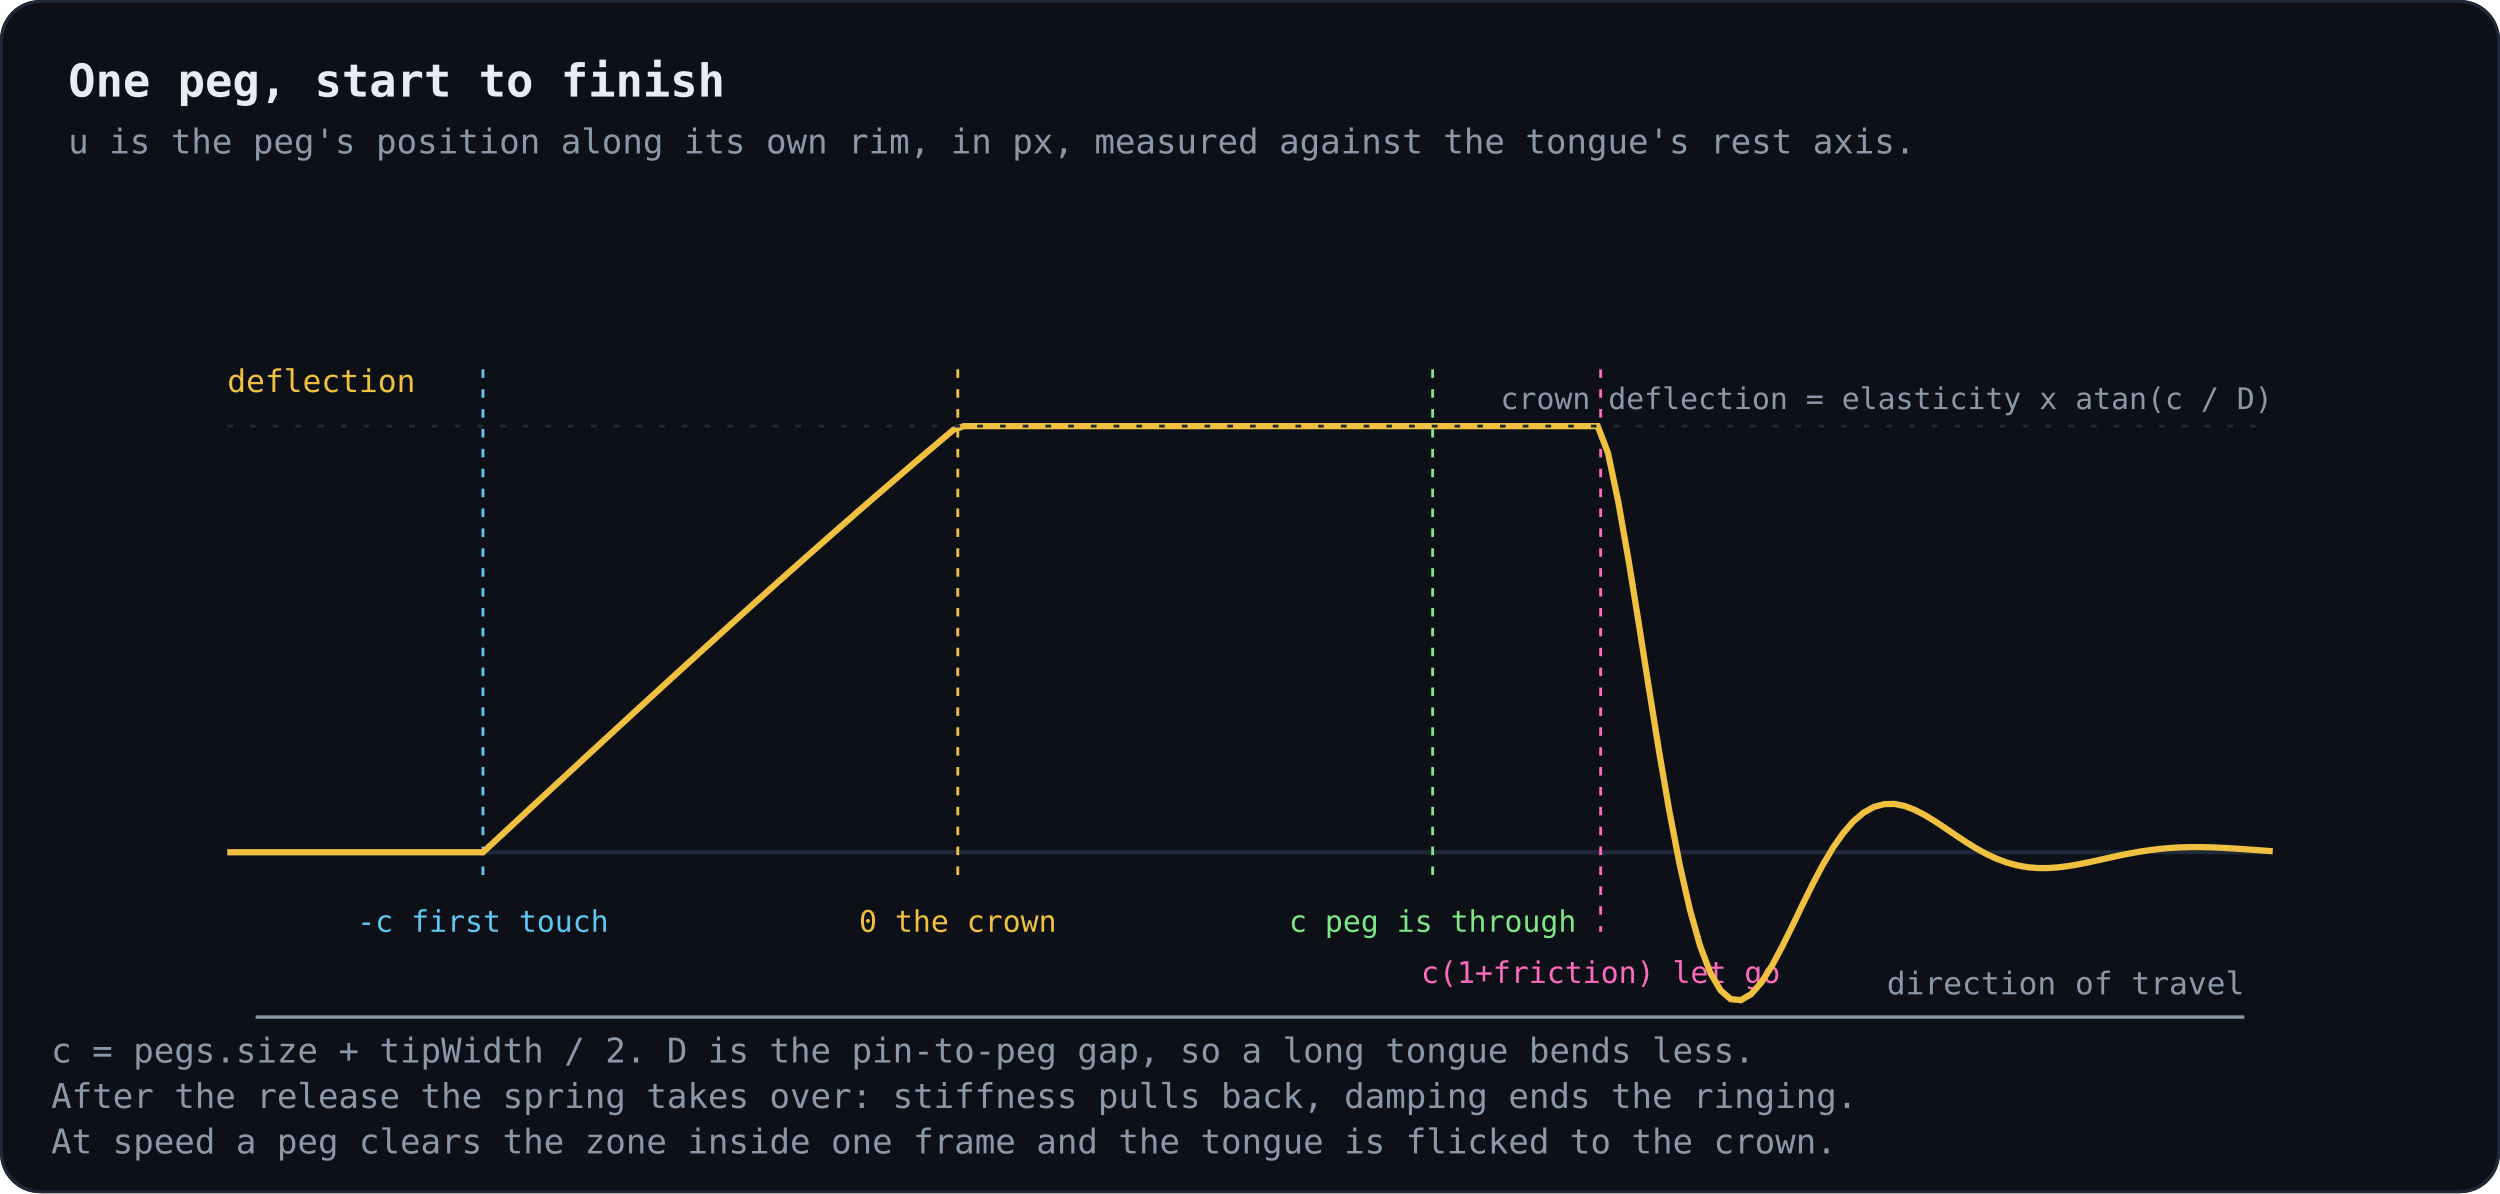
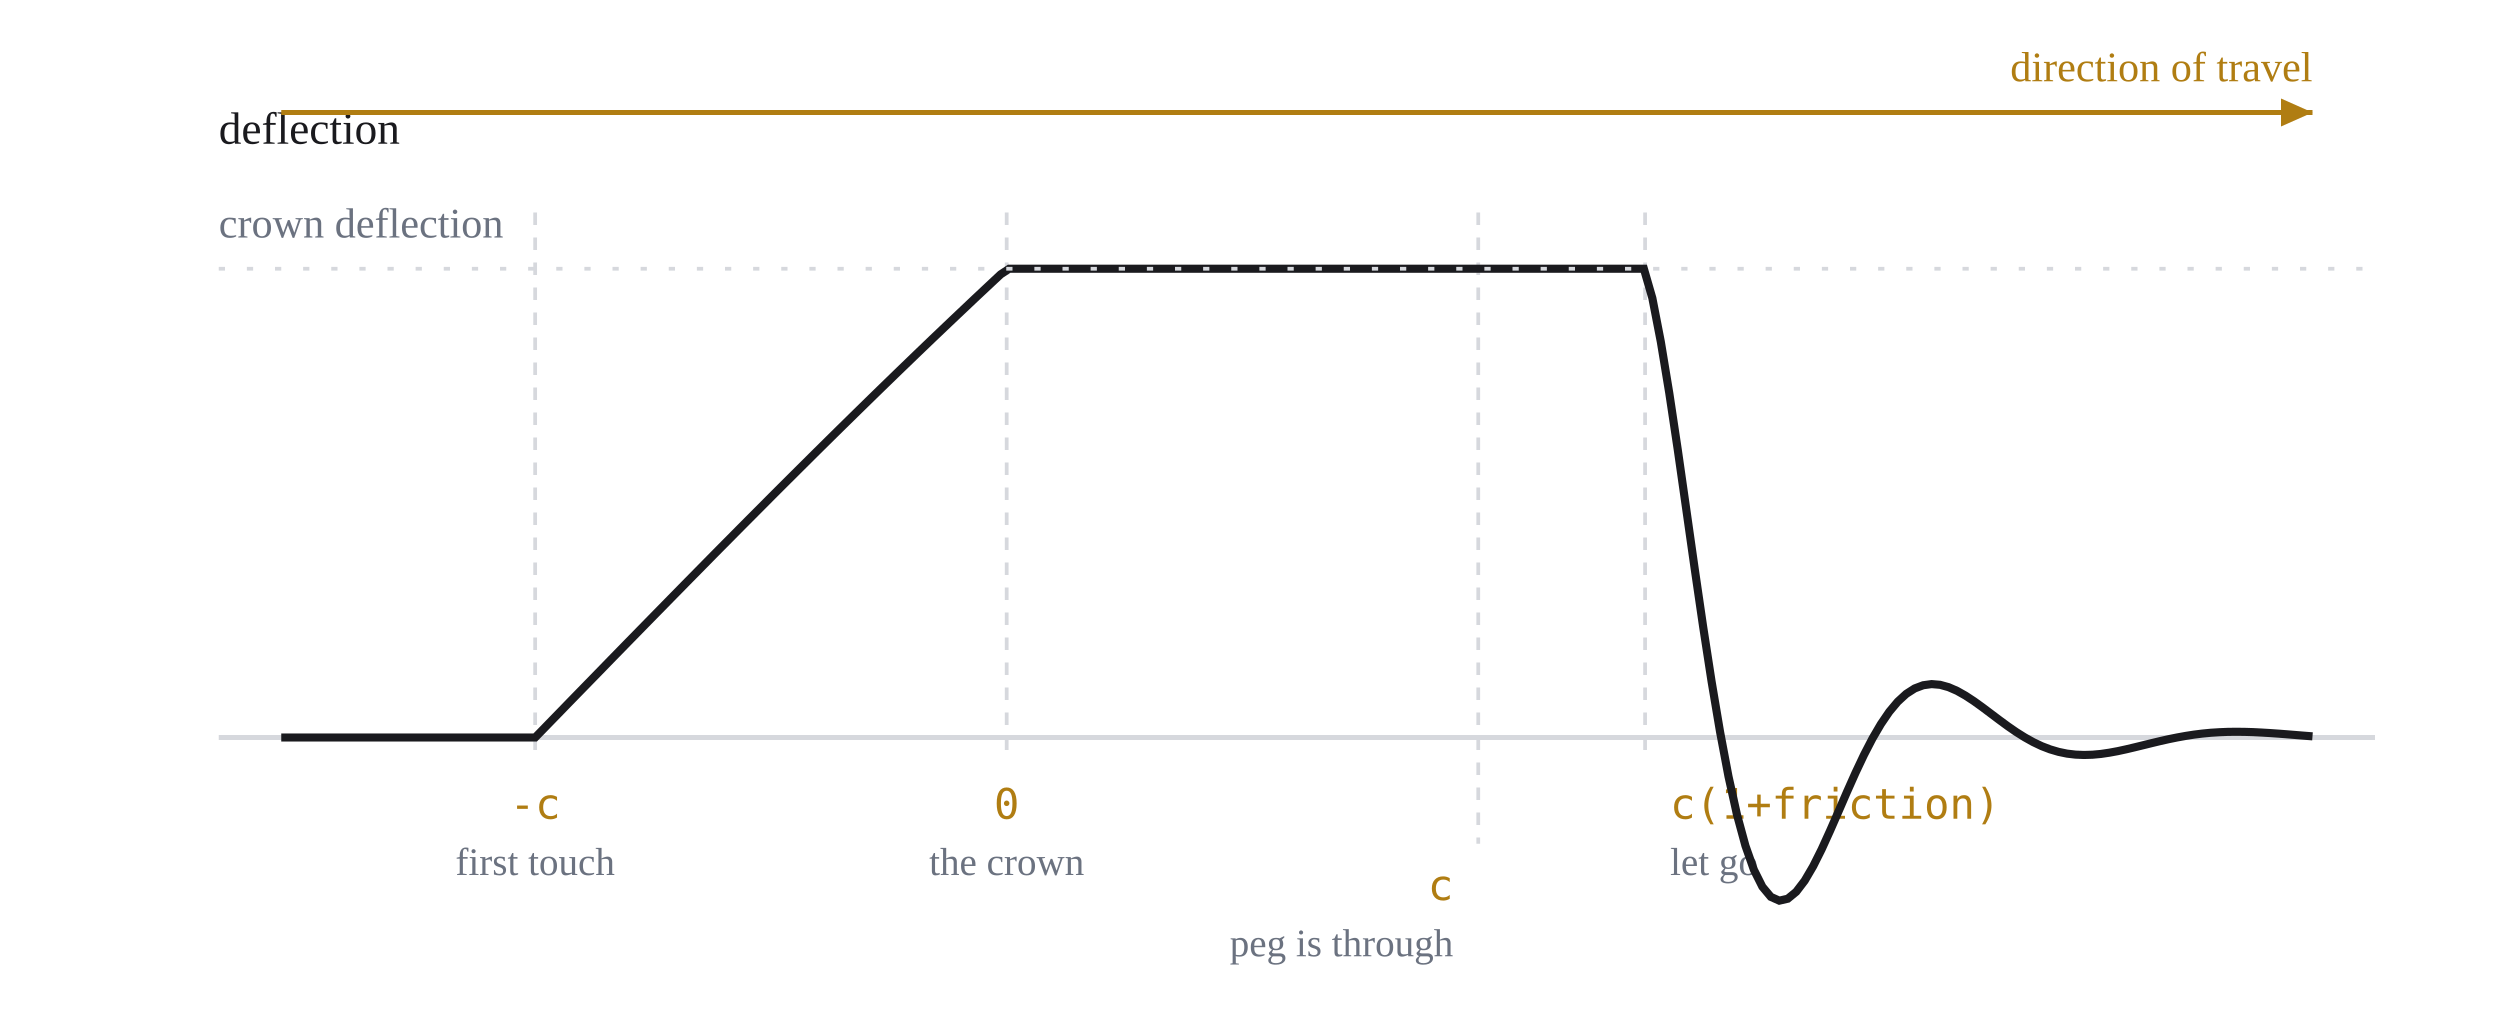
- <svg xmlns="http://www.w3.org/2000/svg" viewBox="0 0 880 420" width="880" height="420" role="img" aria-label="One peg going under the tongue">
+ <svg xmlns="http://www.w3.org/2000/svg" viewBox="0 0 800 330" width="100%" role="img" aria-label="One peg going under the tongue" style="font-size:14px;fill:var(--fig-ink, #1a1a1e)">
  <defs>
-     <marker id="head-f0c040" viewBox="0 0 10 10" refX="9" refY="5" markerWidth="6" markerHeight="6" orient="auto-start-reverse">
-       <path d="M0,1 L9,5 L0,9 z" fill="#f0c040" />
+     <marker id="fig-head" viewBox="0 0 10 10" refX="9" refY="5" markerWidth="7" markerHeight="7" orient="auto-start-reverse">
+       <path d="M0,1 L9,5 L0,9 z" fill="var(--fig-key, #b07d12)" />
    </marker>
-     <marker id="tail-f0c040" viewBox="0 0 10 10" refX="1" refY="5" markerWidth="6" markerHeight="6" orient="auto">
-       <path d="M9,1 L0,5 L9,9 z" fill="#f0c040" />
-     </marker>
-     <marker id="head-5ec8f2" viewBox="0 0 10 10" refX="9" refY="5" markerWidth="6" markerHeight="6" orient="auto-start-reverse">
-       <path d="M0,1 L9,5 L0,9 z" fill="#5ec8f2" />
-     </marker>
-     <marker id="tail-5ec8f2" viewBox="0 0 10 10" refX="1" refY="5" markerWidth="6" markerHeight="6" orient="auto">
-       <path d="M9,1 L0,5 L9,9 z" fill="#5ec8f2" />
-     </marker>
-     <marker id="head-7ee787" viewBox="0 0 10 10" refX="9" refY="5" markerWidth="6" markerHeight="6" orient="auto-start-reverse">
-       <path d="M0,1 L9,5 L0,9 z" fill="#7ee787" />
-     </marker>
-     <marker id="tail-7ee787" viewBox="0 0 10 10" refX="1" refY="5" markerWidth="6" markerHeight="6" orient="auto">
-       <path d="M9,1 L0,5 L9,9 z" fill="#7ee787" />
-     </marker>
-     <marker id="head-ff6ac1" viewBox="0 0 10 10" refX="9" refY="5" markerWidth="6" markerHeight="6" orient="auto-start-reverse">
-       <path d="M0,1 L9,5 L0,9 z" fill="#ff6ac1" />
-     </marker>
-     <marker id="tail-ff6ac1" viewBox="0 0 10 10" refX="1" refY="5" markerWidth="6" markerHeight="6" orient="auto">
-       <path d="M9,1 L0,5 L9,9 z" fill="#ff6ac1" />
+     <marker id="fig-tail" viewBox="0 0 10 10" refX="1" refY="5" markerWidth="7" markerHeight="7" orient="auto">
+       <path d="M9,1 L0,5 L9,9 z" fill="var(--fig-key, #b07d12)" />
    </marker>
  </defs>
-   <rect width="880" height="420" rx="14" fill="#0d1117" />
-   <rect x="0.5" y="0.5" width="879" height="419" rx="14" fill="none" stroke="#20293a" />
-   <text x="24" y="34" fill="#e6edf3" font-family="ui-monospace, SFMono-Regular, Menlo, monospace" font-size="16" font-weight="600" text-anchor="start">One peg, start to finish</text>
-   <text x="24" y="54" fill="#8b98a9" font-family="ui-monospace, SFMono-Regular, Menlo, monospace" font-size="12" font-weight="400" text-anchor="start">u is the peg's position along its own rim, in px, measured against the tongue's rest axis.</text>
-   <line x1="80" y1="300" x2="800" y2="300" stroke="#20293a" stroke-width="1.4" />
-   <line x1="170" y1="130" x2="170" y2="310" stroke="#5ec8f2" stroke-width="1" stroke-dasharray="3 4" />
-   <text x="170" y="328" fill="#5ec8f2" font-family="ui-monospace, SFMono-Regular, Menlo, monospace" font-size="10.5" font-weight="400" text-anchor="middle">-c  first touch</text>
-   <line x1="337.14" y1="130" x2="337.14" y2="310" stroke="#f0c040" stroke-width="1" stroke-dasharray="3 4" />
-   <text x="337.14" y="328" fill="#f0c040" font-family="ui-monospace, SFMono-Regular, Menlo, monospace" font-size="10.5" font-weight="400" text-anchor="middle">0  the crown</text>
-   <line x1="504.29" y1="130" x2="504.29" y2="310" stroke="#7ee787" stroke-width="1" stroke-dasharray="3 4" />
-   <text x="504.29" y="328" fill="#7ee787" font-family="ui-monospace, SFMono-Regular, Menlo, monospace" font-size="10.5" font-weight="400" text-anchor="middle">c  peg is through</text>
-   <line x1="563.43" y1="130" x2="563.43" y2="328" stroke="#ff6ac1" stroke-width="1" stroke-dasharray="3 4" />
-   <text x="563.43" y="346" fill="#ff6ac1" font-family="ui-monospace, SFMono-Regular, Menlo, monospace" font-size="10.5" font-weight="400" text-anchor="middle">c(1+friction)  let go</text>
-   <line x1="90" y1="358" x2="790" y2="358" stroke="#8b98a9" stroke-width="1.2" marker-end="url(#head-8b98a9)" />
-   <text x="790" y="350" fill="#8b98a9" font-family="ui-monospace, SFMono-Regular, Menlo, monospace" font-size="11" font-weight="400" text-anchor="end">direction of travel</text>
-   <path d="M80,300 L83.6,300 L87.2,300 L90.8,300 L94.4,300 L98,300 L101.6,300 L105.2,300 L108.8,300 L112.4,300 L116,300 L119.6,300 L123.2,300 L126.8,300 L130.4,300 L134,300 L137.6,300 L141.2,300 L144.8,300 L148.4,300 L152,300 L155.6,300 L159.2,300 L162.8,300 L166.4,300 L170,300 L173.6,296.66 L177.2,293.32 L180.8,289.98 L184.4,286.64 L188,283.3 L191.6,279.96 L195.2,276.63 L198.8,273.3 L202.4,269.97 L206,266.64 L209.6,263.32 L213.2,260 L216.8,256.68 L220.4,253.37 L224,250.06 L227.6,246.76 L231.2,243.46 L234.8,240.17 L238.4,236.88 L242,233.6 L245.6,230.33 L249.2,227.06 L252.8,223.8 L256.4,220.55 L260,217.3 L263.6,214.06 L267.2,210.83 L270.8,207.61 L274.4,204.4 L278,201.19 L281.6,198 L285.2,194.81 L288.8,191.63 L292.4,188.46 L296,185.31 L299.6,182.16 L303.2,179.02 L306.8,175.9 L310.4,172.78 L314,169.68 L317.6,166.59 L321.2,163.5 L324.8,160.43 L328.4,157.38 L332,154.33 L335.6,151.3 L339.2,150 L342.8,150 L346.4,150 L350,150 L353.6,150 L357.2,150 L360.8,150 L364.4,150 L368,150 L371.6,150 L375.2,150 L378.8,150 L382.4,150 L386,150 L389.6,150 L393.2,150 L396.8,150 L400.4,150 L404,150 L407.6,150 L411.2,150 L414.8,150 L418.4,150 L422,150 L425.6,150 L429.2,150 L432.8,150 L436.4,150 L440,150 L443.6,150 L447.2,150 L450.8,150 L454.4,150 L458,150 L461.6,150 L465.2,150 L468.8,150 L472.4,150 L476,150 L479.6,150 L483.2,150 L486.8,150 L490.4,150 L494,150 L497.6,150 L501.2,150 L504.8,150 L508.4,150 L512,150 L515.6,150 L519.2,150 L522.8,150 L526.4,150 L530,150 L533.6,150 L537.2,150 L540.8,150 L544.4,150 L548,150 L551.6,150 L555.2,150 L558.8,150 L562.4,150 L566,159.39 L569.6,176.48 L573.2,196.88 L576.8,219.19 L580.4,242.12 L584,264.52 L587.6,285.45 L591.2,304.15 L594.8,320.06 L598.4,332.84 L602,342.34 L605.6,348.57 L609.2,351.71 L612.8,352.04 L616.4,349.93 L620,345.82 L623.6,340.17 L627.2,333.46 L630.8,326.15 L634.4,318.64 L638,311.32 L641.6,304.5 L645.2,298.42 L648.8,293.25 L652.4,289.11 L656,286.04 L659.6,284.04 L663.2,283.06 L666.8,282.98 L670.4,283.7 L674,285.07 L677.6,286.94 L681.2,289.14 L684.8,291.54 L688.4,294 L692,296.39 L695.6,298.61 L699.2,300.59 L702.8,302.27 L706.4,303.61 L710,304.6 L713.6,305.24 L717.2,305.55 L720.8,305.56 L724.4,305.32 L728,304.86 L731.6,304.25 L735.2,303.52 L738.8,302.74 L742.4,301.93 L746,301.15 L749.6,300.43 L753.2,299.78 L756.8,299.24 L760.4,298.8 L764,298.48 L767.6,298.28 L771.2,298.18 L774.8,298.18 L778.4,298.26 L782,298.42 L785.6,298.62 L789.2,298.86 L792.8,299.12 L796.4,299.38 L800,299.63" fill="none" stroke="#f0c040" stroke-width="2.2" />
-   <text x="80" y="138" fill="#f0c040" font-family="ui-monospace, SFMono-Regular, Menlo, monospace" font-size="11" font-weight="400" text-anchor="start">deflection</text>
-   <line x1="80" y1="150" x2="800" y2="150" stroke="#20293a" stroke-width="1" stroke-dasharray="2 6" />
-   <text x="800" y="144" fill="#8b98a9" font-family="ui-monospace, SFMono-Regular, Menlo, monospace" font-size="10.5" font-weight="400" text-anchor="end">crown deflection = elasticity x atan(c / D)</text>
-   <text x="18" y="374" fill="#8b98a9" font-family="ui-monospace, SFMono-Regular, Menlo, monospace" font-size="12" font-weight="400" text-anchor="start">c = pegs.size + tipWidth / 2. D is the pin-to-peg gap, so a long tongue bends less.</text>
-   <text x="18" y="390" fill="#8b98a9" font-family="ui-monospace, SFMono-Regular, Menlo, monospace" font-size="12" font-weight="400" text-anchor="start">After the release the spring takes over: stiffness pulls back, damping ends the ringing.</text>
-   <text x="18" y="406" fill="#8b98a9" font-family="ui-monospace, SFMono-Regular, Menlo, monospace" font-size="12" font-weight="400" text-anchor="start">At speed a peg clears the zone inside one frame and the tongue is flicked to the crown.</text>
+   <line x1="70" y1="236" x2="760" y2="236" stroke="var(--fig-line, #d6d8dd)" stroke-width="1.6" />
+   <line x1="171.25" y1="68" x2="171.25" y2="244" stroke="var(--fig-line, #d6d8dd)" stroke-width="1.2" stroke-dasharray="4 4" />
+   <text x="171.25" y="262" fill="var(--fig-key, #b07d12)" font-size="13.5" font-weight="500" text-anchor="middle" font-family="ui-monospace, SFMono-Regular, Menlo, monospace">-c</text>
+   <text x="171.25" y="280" fill="var(--fig-muted, #6b7280)" font-size="12.5" font-weight="500" text-anchor="middle">first touch</text>
+   <line x1="322.14" y1="68" x2="322.14" y2="244" stroke="var(--fig-line, #d6d8dd)" stroke-width="1.2" stroke-dasharray="4 4" />
+   <text x="322.14" y="262" fill="var(--fig-key, #b07d12)" font-size="13.5" font-weight="500" text-anchor="middle" font-family="ui-monospace, SFMono-Regular, Menlo, monospace">0</text>
+   <text x="322.14" y="280" fill="var(--fig-muted, #6b7280)" font-size="12.5" font-weight="500" text-anchor="middle">the crown</text>
+   <line x1="473.04" y1="68" x2="473.04" y2="270" stroke="var(--fig-line, #d6d8dd)" stroke-width="1.2" stroke-dasharray="4 4" />
+   <text x="465.04" y="288" fill="var(--fig-key, #b07d12)" font-size="13.5" font-weight="500" text-anchor="end" font-family="ui-monospace, SFMono-Regular, Menlo, monospace">c</text>
+   <text x="465.04" y="306" fill="var(--fig-muted, #6b7280)" font-size="12.5" font-weight="500" text-anchor="end">peg is through</text>
+   <line x1="526.43" y1="68" x2="526.43" y2="244" stroke="var(--fig-line, #d6d8dd)" stroke-width="1.2" stroke-dasharray="4 4" />
+   <text x="534.43" y="262" fill="var(--fig-key, #b07d12)" font-size="13.5" font-weight="500" text-anchor="start" font-family="ui-monospace, SFMono-Regular, Menlo, monospace">c(1+friction)</text>
+   <text x="534.43" y="280" fill="var(--fig-muted, #6b7280)" font-size="12.5" font-weight="500" text-anchor="start">let go</text>
+   <path d="M90,236 L92.71,236 L95.42,236 L98.12,236 L100.83,236 L103.54,236 L106.25,236 L108.96,236 L111.67,236 L114.38,236 L117.08,236 L119.79,236 L122.5,236 L125.21,236 L127.92,236 L130.62,236 L133.33,236 L136.04,236 L138.75,236 L141.46,236 L144.17,236 L146.88,236 L149.58,236 L152.29,236 L155,236 L157.71,236 L160.42,236 L163.12,236 L165.83,236 L168.54,236 L171.25,236 L173.96,233.22 L176.67,230.43 L179.38,227.65 L182.08,224.86 L184.79,222.08 L187.5,219.3 L190.21,216.52 L192.92,213.74 L195.62,210.96 L198.33,208.19 L201.04,205.41 L203.75,202.64 L206.46,199.87 L209.17,197.1 L211.88,194.34 L214.58,191.58 L217.29,188.82 L220,186.06 L222.71,183.31 L225.42,180.56 L228.12,177.81 L230.83,175.07 L233.54,172.34 L236.25,169.6 L238.96,166.87 L241.67,164.15 L244.38,161.43 L247.08,158.71 L249.79,156 L252.5,153.3 L255.21,150.6 L257.92,147.91 L260.62,145.22 L263.33,142.54 L266.04,139.86 L268.75,137.19 L271.46,134.53 L274.17,131.87 L276.88,129.22 L279.58,126.58 L282.29,123.94 L285,121.31 L287.71,118.68 L290.42,116.07 L293.12,113.46 L295.83,110.86 L298.54,108.26 L301.25,105.68 L303.96,103.1 L306.67,100.53 L309.38,97.97 L312.08,95.41 L314.79,92.87 L317.5,90.33 L320.21,87.8 L322.92,86 L325.62,86 L328.33,86 L331.04,86 L333.75,86 L336.46,86 L339.17,86 L341.88,86 L344.58,86 L347.29,86 L350,86 L352.71,86 L355.42,86 L358.13,86 L360.83,86 L363.54,86 L366.25,86 L368.96,86 L371.67,86 L374.38,86 L377.08,86 L379.79,86 L382.5,86 L385.21,86 L387.92,86 L390.62,86 L393.33,86 L396.04,86 L398.75,86 L401.46,86 L404.17,86 L406.88,86 L409.58,86 L412.29,86 L415,86 L417.71,86 L420.42,86 L423.12,86 L425.83,86 L428.54,86 L431.25,86 L433.96,86 L436.67,86 L439.38,86 L442.08,86 L444.79,86 L447.5,86 L450.21,86 L452.92,86 L455.62,86 L458.33,86 L461.04,86 L463.75,86 L466.46,86 L469.17,86 L471.88,86 L474.58,86 L477.29,86 L480,86 L482.71,86 L485.42,86 L488.12,86 L490.83,86 L493.54,86 L496.25,86 L498.96,86 L501.67,86 L504.38,86 L507.08,86 L509.79,86 L512.5,86 L515.21,86 L517.92,86 L520.62,86 L523.33,86 L526.04,86 L528.75,95.39 L531.46,109.36 L534.17,125.8 L536.88,143.88 L539.58,162.82 L542.29,181.92 L545,200.52 L547.71,218.1 L550.42,234.2 L553.12,248.48 L555.83,260.68 L558.54,270.65 L561.25,278.34 L563.96,283.76 L566.67,287 L569.38,288.21 L572.08,287.59 L574.79,285.37 L577.5,281.82 L580.21,277.2 L582.92,271.79 L585.62,265.85 L588.33,259.65 L591.04,253.4 L593.75,247.32 L596.46,241.59 L599.17,236.35 L601.88,231.71 L604.58,227.75 L607.29,224.52 L610,222.04 L612.71,220.3 L615.42,219.28 L618.12,218.91 L620.83,219.14 L623.54,219.89 L626.25,221.07 L628.96,222.6 L631.67,224.38 L634.38,226.33 L637.08,228.36 L639.79,230.4 L642.5,232.39 L645.21,234.26 L647.92,235.96 L650.62,237.47 L653.33,238.76 L656.04,239.8 L658.75,240.6 L661.46,241.16 L664.17,241.48 L666.88,241.59 L669.58,241.51 L672.29,241.26 L675,240.86 L677.71,240.36 L680.42,239.77 L683.12,239.13 L685.83,238.47 L688.54,237.8 L691.25,237.15 L693.96,236.54 L696.67,235.99 L699.38,235.5 L702.08,235.08 L704.79,234.74 L707.5,234.48 L710.21,234.31 L712.92,234.2 L715.62,234.17 L718.33,234.2 L721.04,234.28 L723.75,234.42 L726.46,234.58 L729.17,234.77 L731.88,234.98 L734.58,235.2 L737.29,235.42 L740,235.63" fill="none" stroke="var(--fig-ink, #1a1a1e)" stroke-width="2.6" />
+   <line x1="70" y1="86" x2="760" y2="86" stroke="var(--fig-line, #d6d8dd)" stroke-width="1.2" stroke-dasharray="2 7" />
+   <text x="70" y="76" fill="var(--fig-muted, #6b7280)" font-size="13.5" font-weight="500" text-anchor="start">crown deflection</text>
+   <text x="70" y="46" fill="var(--fig-ink, #1a1a1e)" font-size="14.5" font-weight="500" text-anchor="start">deflection</text>
+   <line x1="90" y1="36" x2="740" y2="36" stroke="var(--fig-key, #b07d12)" stroke-width="1.6" marker-end="url(#fig-head)" />
+   <text x="740" y="26" fill="var(--fig-key, #b07d12)" font-size="13.5" font-weight="500" text-anchor="end">direction of travel</text>
</svg>
